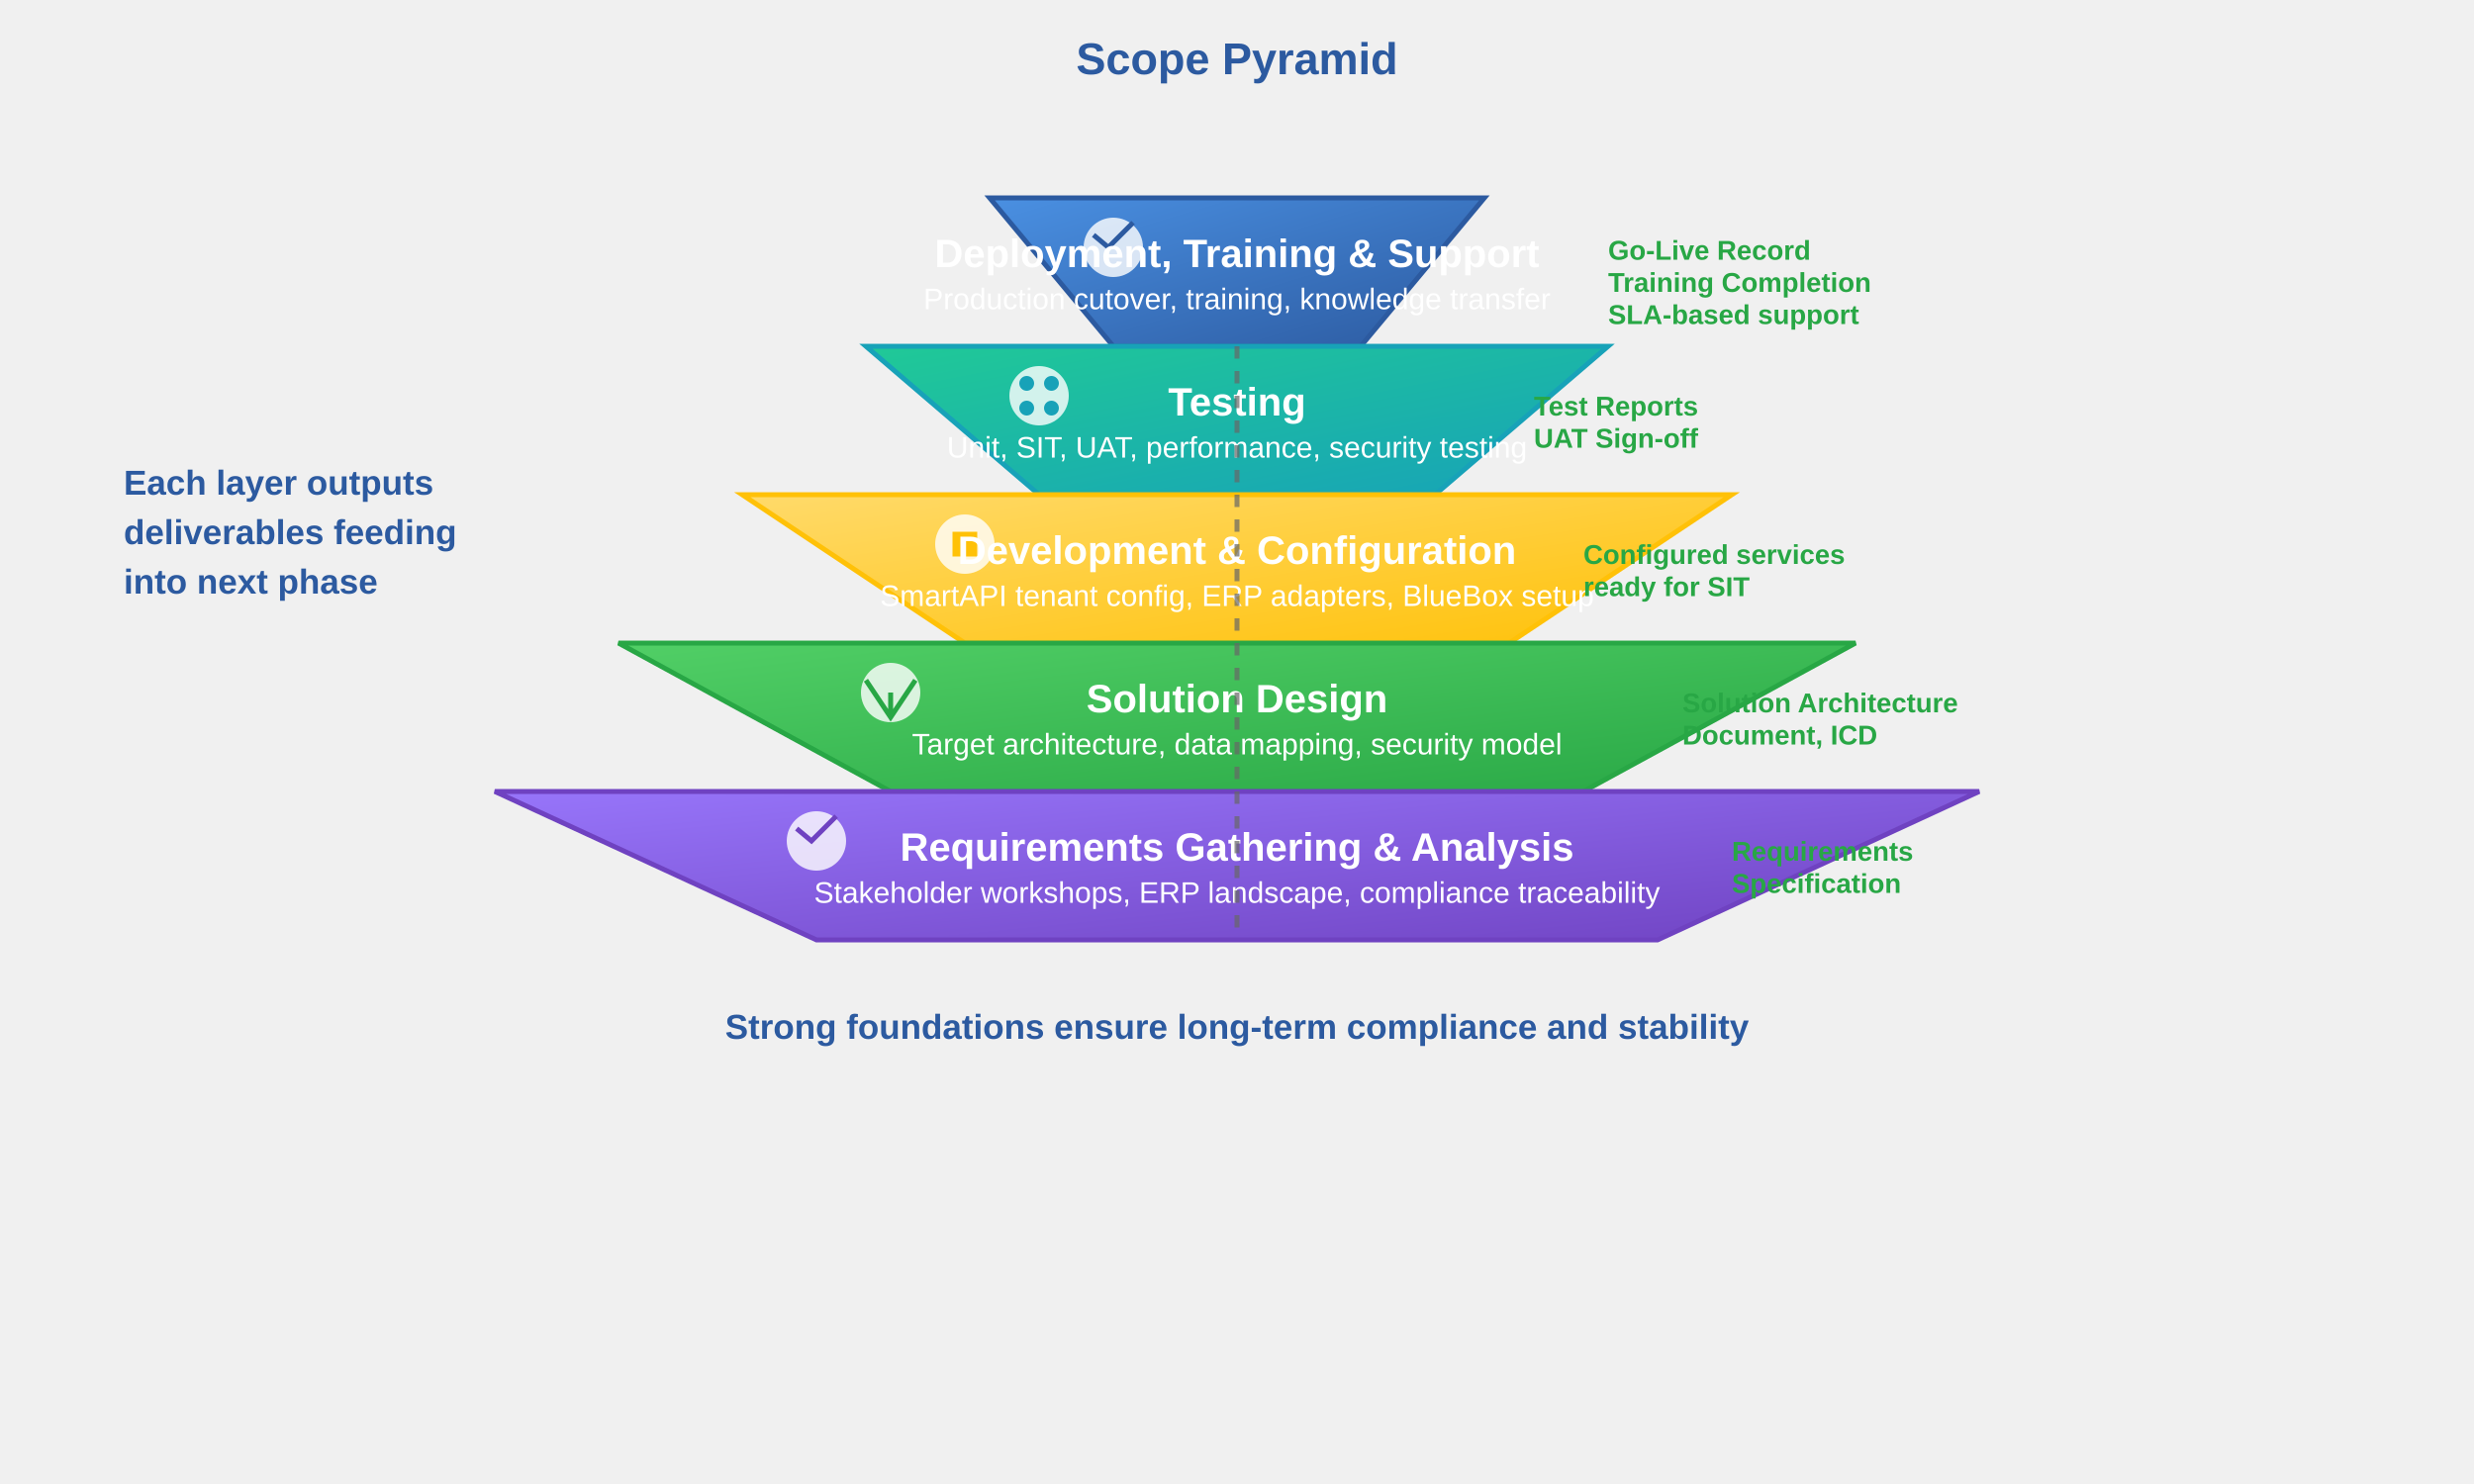
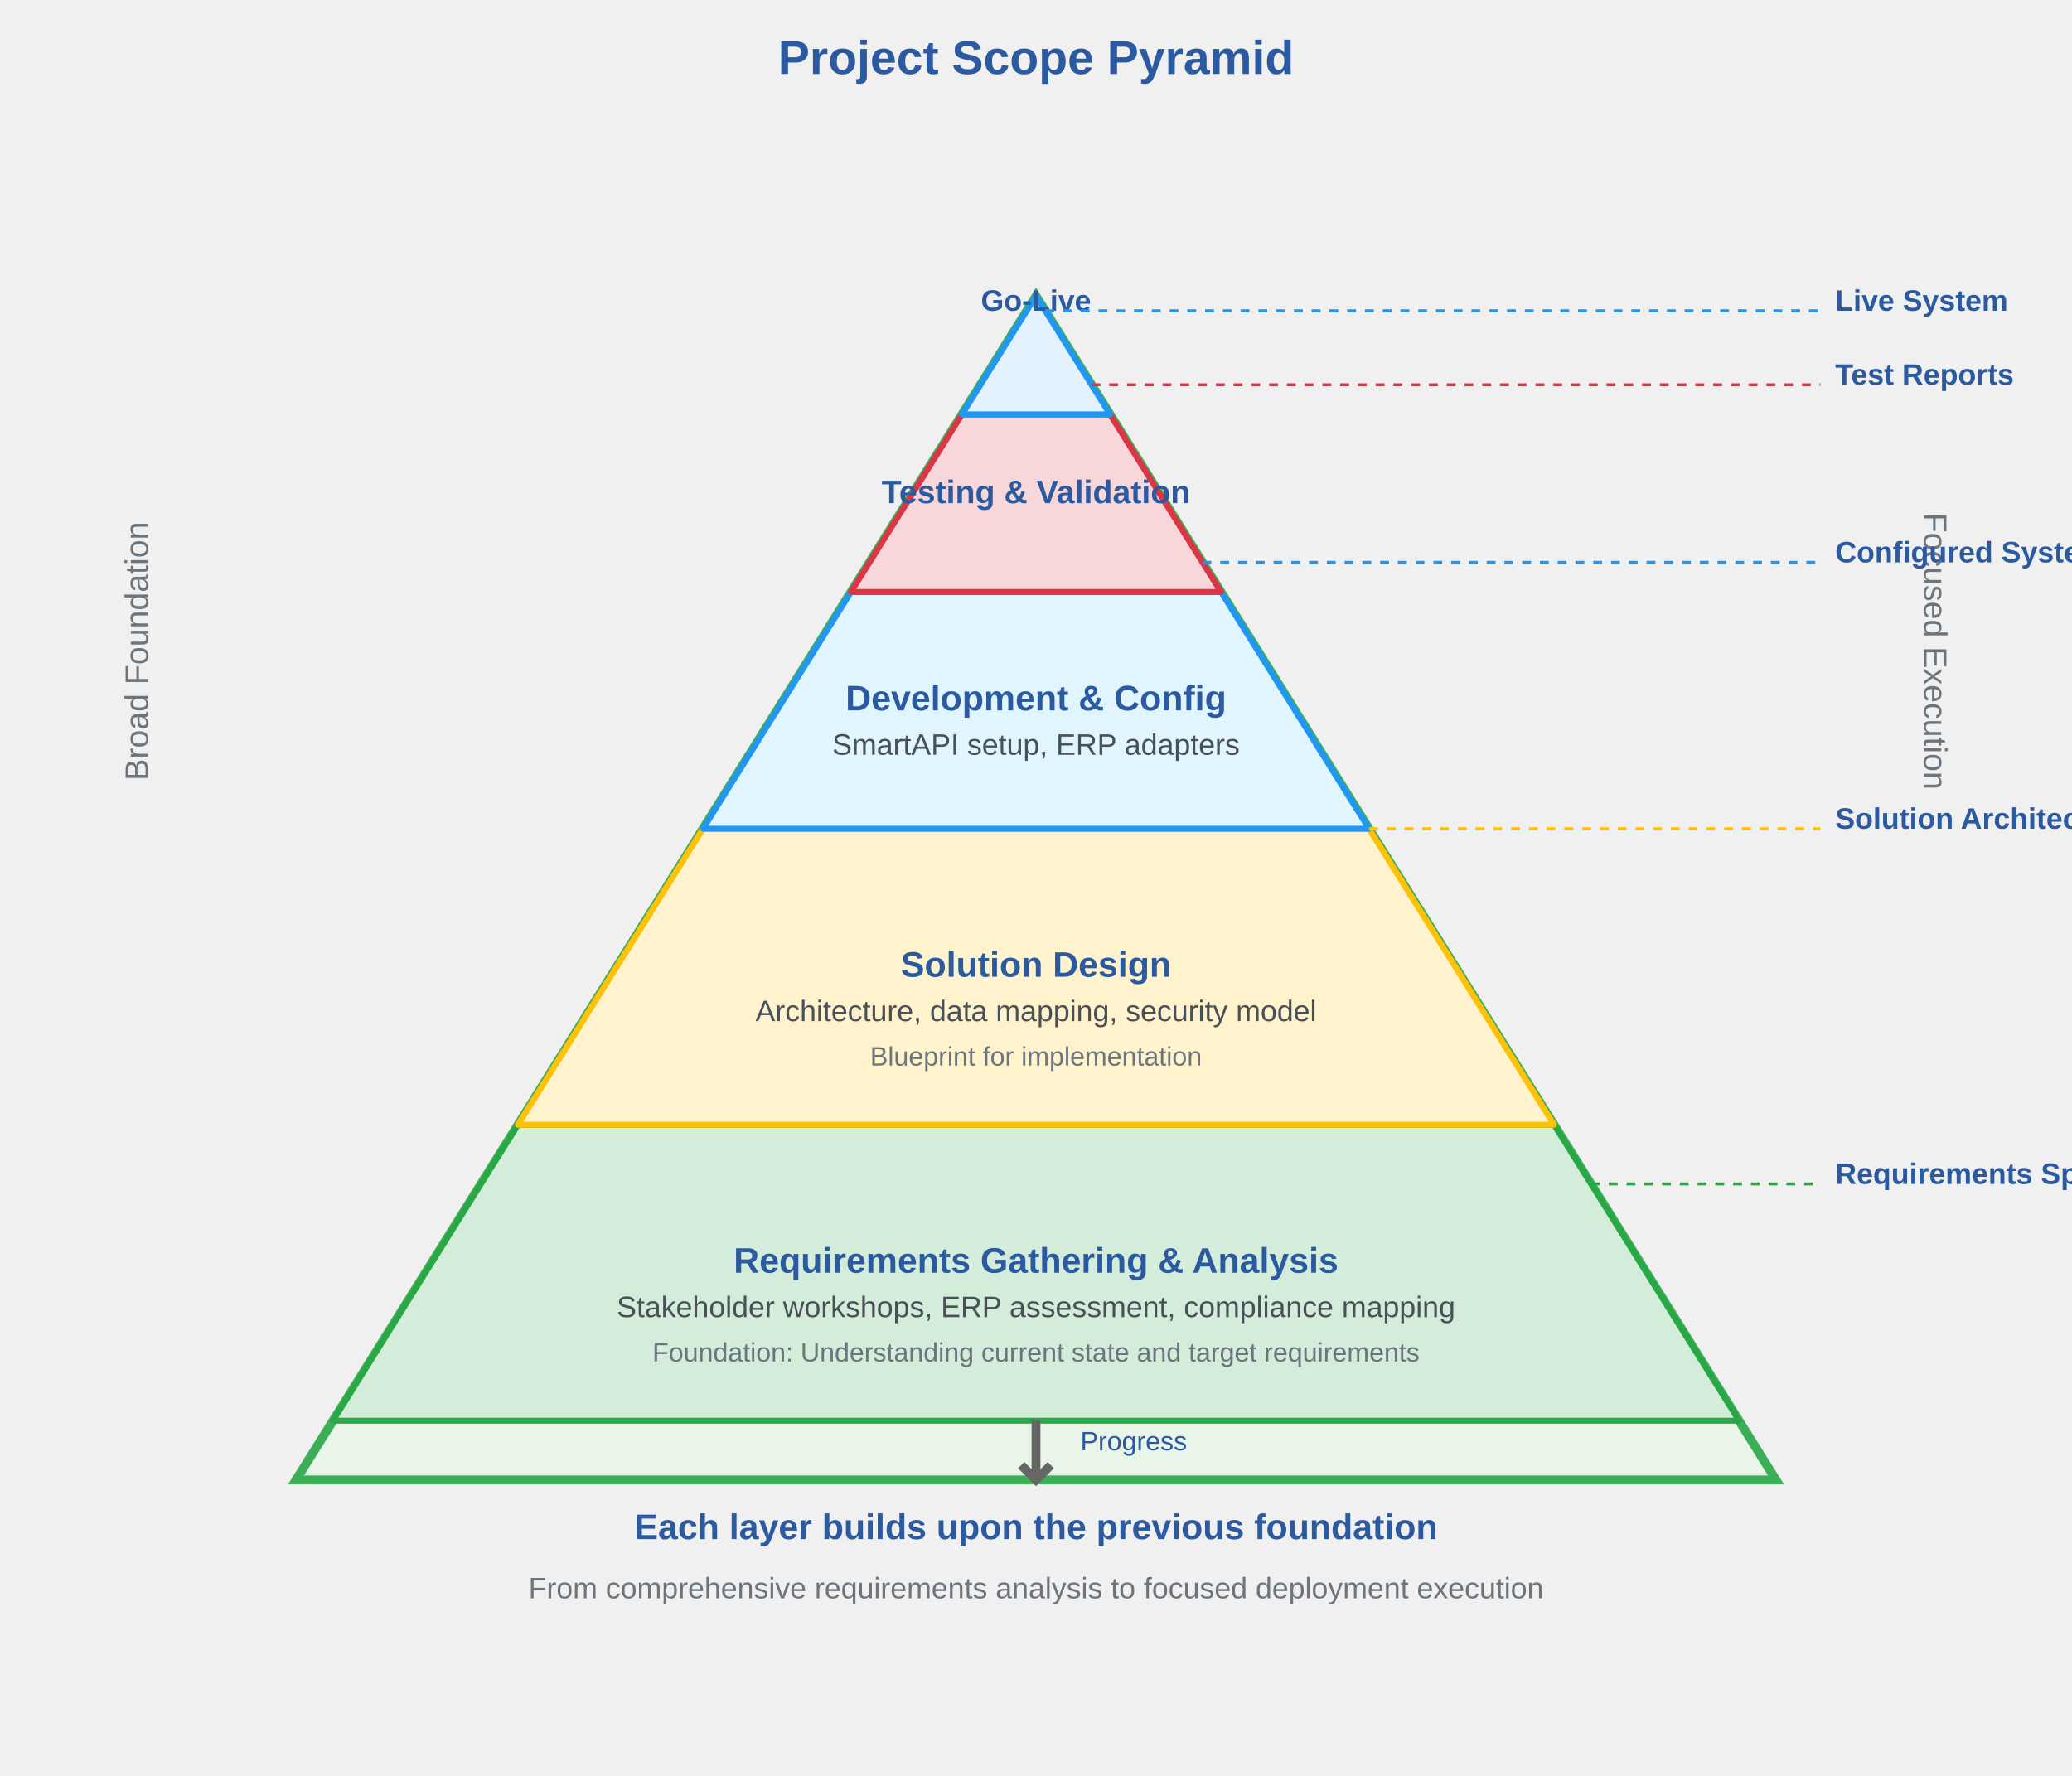
- <svg xmlns="http://www.w3.org/2000/svg" viewBox="0 0 1000 600">
-   <defs>
-     <style>
-       .title-text { font-family: 'Arial', sans-serif; font-size: 18px; font-weight: bold; fill: #2c5aa0; }
-       .layer-title { font-family: 'Arial', sans-serif; font-size: 16px; font-weight: bold; fill: white; }
-       .layer-desc { font-family: 'Arial', sans-serif; font-size: 12px; fill: white; }
-       .deliverable-text { font-family: 'Arial', sans-serif; font-size: 11px; fill: #28a745; font-weight: bold; }
-       .foundation-text { font-family: 'Arial', sans-serif; font-size: 14px; fill: #2c5aa0; font-weight: bold; }
-       
-       .layer-5 { fill: url(#layer5Gradient); stroke: #2c5aa0; stroke-width: 2; }
-       .layer-4 { fill: url(#layer4Gradient); stroke: #17a2b8; stroke-width: 2; }
-       .layer-3 { fill: url(#layer3Gradient); stroke: #ffc107; stroke-width: 2; }
-       .layer-2 { fill: url(#layer2Gradient); stroke: #28a745; stroke-width: 2; }
-       .layer-1 { fill: url(#layer1Gradient); stroke: #6f42c1; stroke-width: 2; }
-     </style>
-     <linearGradient id="layer5Gradient" x1="0%" y1="0%" x2="100%" y2="100%">
-       <stop offset="0%" style="stop-color:#4a90e2;stop-opacity:1" />
-       <stop offset="100%" style="stop-color:#2c5aa0;stop-opacity:1" />
-     </linearGradient>
-     <linearGradient id="layer4Gradient" x1="0%" y1="0%" x2="100%" y2="100%">
-       <stop offset="0%" style="stop-color:#20c997;stop-opacity:1" />
-       <stop offset="100%" style="stop-color:#17a2b8;stop-opacity:1" />
-     </linearGradient>
-     <linearGradient id="layer3Gradient" x1="0%" y1="0%" x2="100%" y2="100%">
-       <stop offset="0%" style="stop-color:#ffda6a;stop-opacity:1" />
-       <stop offset="100%" style="stop-color:#ffc107;stop-opacity:1" />
-     </linearGradient>
-     <linearGradient id="layer2Gradient" x1="0%" y1="0%" x2="100%" y2="100%">
-       <stop offset="0%" style="stop-color:#51cf66;stop-opacity:1" />
-       <stop offset="100%" style="stop-color:#28a745;stop-opacity:1" />
-     </linearGradient>
-     <linearGradient id="layer1Gradient" x1="0%" y1="0%" x2="100%" y2="100%">
-       <stop offset="0%" style="stop-color:#9775fa;stop-opacity:1" />
-       <stop offset="100%" style="stop-color:#6f42c1;stop-opacity:1" />
-     </linearGradient>
-   </defs>
-   <text x="500" y="30" text-anchor="middle" class="title-text">Scope Pyramid</text>
-   <polygon points="400,80 600,80 550,140 450,140" class="layer-5" />
-   <circle cx="450" cy="100" r="12" fill="white" opacity="0.8" />
-   <path d="M442 95 L448 100 L458 90" stroke="#2c5aa0" stroke-width="2" fill="none" />
-   <text x="500" y="108" text-anchor="middle" class="layer-title">Deployment, Training &amp; Support</text>
-   <text x="500" y="125" text-anchor="middle" class="layer-desc">Production cutover, training, knowledge transfer</text>
-   <polygon points="350,140 650,140 580,200 420,200" class="layer-4" />
-   <circle cx="420" cy="160" r="12" fill="white" opacity="0.8" />
-   <circle cx="415" cy="155" r="3" fill="#17a2b8" />
-   <circle cx="425" cy="155" r="3" fill="#17a2b8" />
-   <circle cx="415" cy="165" r="3" fill="#17a2b8" />
-   <circle cx="425" cy="165" r="3" fill="#17a2b8" />
-   <text x="500" y="168" text-anchor="middle" class="layer-title">Testing</text>
-   <text x="500" y="185" text-anchor="middle" class="layer-desc">Unit, SIT, UAT, performance, security testing</text>
-   <polygon points="300,200 700,200 610,260 390,260" class="layer-3" />
-   <circle cx="390" cy="220" r="12" fill="white" opacity="0.8" />
-   <rect x="385" y="215" width="10" height="10" fill="#ffc107" />
-   <text x="500" y="228" text-anchor="middle" class="layer-title">Development &amp; Configuration</text>
-   <text x="500" y="245" text-anchor="middle" class="layer-desc">SmartAPI tenant config, ERP adapters, BlueBox setup</text>
-   <polygon points="250,260 750,260 640,320 360,320" class="layer-2" />
-   <circle cx="360" cy="280" r="12" fill="white" opacity="0.8" />
-   <path d="M350 275 L360 290 L370 275 M360 280 L360 290" stroke="#28a745" stroke-width="2" fill="none" />
-   <text x="500" y="288" text-anchor="middle" class="layer-title">Solution Design</text>
-   <text x="500" y="305" text-anchor="middle" class="layer-desc">Target architecture, data mapping, security model</text>
-   <polygon points="200,320 800,320 670,380 330,380" class="layer-1" />
-   <circle cx="330" cy="340" r="12" fill="white" opacity="0.8" />
-   <path d="M322 335 L328 340 L338 330" stroke="#6f42c1" stroke-width="2" fill="none" />
-   <text x="500" y="348" text-anchor="middle" class="layer-title">Requirements Gathering &amp; Analysis</text>
-   <text x="500" y="365" text-anchor="middle" class="layer-desc">Stakeholder workshops, ERP landscape, compliance traceability</text>
-   <text x="650" y="105" class="deliverable-text">Go-Live Record</text>
-   <text x="650" y="118" class="deliverable-text">Training Completion</text>
-   <text x="650" y="131" class="deliverable-text">SLA-based support</text>
-   <text x="620" y="168" class="deliverable-text">Test Reports</text>
-   <text x="620" y="181" class="deliverable-text">UAT Sign-off</text>
-   <text x="640" y="228" class="deliverable-text">Configured services</text>
-   <text x="640" y="241" class="deliverable-text">ready for SIT</text>
-   <text x="680" y="288" class="deliverable-text">Solution Architecture</text>
-   <text x="680" y="301" class="deliverable-text">Document, ICD</text>
-   <text x="700" y="348" class="deliverable-text">Requirements</text>
-   <text x="700" y="361" class="deliverable-text">Specification</text>
-   <text x="500" y="420" text-anchor="middle" class="foundation-text">Strong foundations ensure long-term compliance and stability</text>
-   <path d="M500 140 L500 200" stroke="#666" stroke-width="2" stroke-dasharray="5,5" opacity="0.7" />
-   <path d="M500 200 L500 260" stroke="#666" stroke-width="2" stroke-dasharray="5,5" opacity="0.7" />
-   <path d="M500 260 L500 320" stroke="#666" stroke-width="2" stroke-dasharray="5,5" opacity="0.7" />
-   <path d="M500 320 L500 380" stroke="#666" stroke-width="2" stroke-dasharray="5,5" opacity="0.7" />
-   <text x="50" y="200" class="foundation-text">Each layer outputs</text>
-   <text x="50" y="220" class="foundation-text">deliverables feeding</text>
-   <text x="50" y="240" class="foundation-text">into next phase</text>
+ <svg xmlns="http://www.w3.org/2000/svg" width="700" height="600" viewBox="0 0 700 600" shape-rendering="geometricPrecision">
+   <style>
+     text { font-family: Arial, sans-serif; fill:#2c5aa0 }
+     .sub { fill:#495057 }
+     .note { fill:#6c757d }
+     .band { stroke-linejoin:round }
+   </style>
+   <text x="350" y="25" text-anchor="middle" font-size="16" font-weight="bold">Project Scope Pyramid</text>
+   <polygon points="100,500 600,500 350,100" fill="#e8f5e8" opacity="0.9" stroke="#28a745" stroke-width="3" />
+   <polygon class="band" fill="#d4edda" stroke="#28a745" stroke-width="2" points="112.5,480 587.5,480 525,380 175,380" />
+   <text x="350" y="430" text-anchor="middle" font-size="12" font-weight="bold">Requirements Gathering &amp; Analysis</text>
+   <text x="350" y="445" text-anchor="middle" font-size="10" class="sub">Stakeholder workshops, ERP assessment, compliance mapping</text>
+   <text x="350" y="460" text-anchor="middle" font-size="9" class="note">Foundation: Understanding current state and target requirements</text>
+   <polygon class="band" fill="#fff3cd" stroke="#ffc107" stroke-width="2" points="175,380 525,380 462.5,280 237.5,280" />
+   <text x="350" y="330" text-anchor="middle" font-size="12" font-weight="bold">Solution Design</text>
+   <text x="350" y="345" text-anchor="middle" font-size="10" class="sub">Architecture, data mapping, security model</text>
+   <text x="350" y="360" text-anchor="middle" font-size="9" class="note">Blueprint for implementation</text>
+   <polygon class="band" fill="#e1f5fe" stroke="#2196f3" stroke-width="2" points="237.5,280 462.5,280 412.5,200 287.5,200" />
+   <text x="350" y="240" text-anchor="middle" font-size="12" font-weight="bold">Development &amp; Config</text>
+   <text x="350" y="255" text-anchor="middle" font-size="10" class="sub">SmartAPI setup, ERP adapters</text>
+   <polygon class="band" fill="#f8d7da" stroke="#dc3545" stroke-width="2" points="287.5,200 412.5,200 375,140 325,140" />
+   <text x="350" y="170" text-anchor="middle" font-size="11" font-weight="bold">Testing &amp; Validation</text>
+   <polygon class="band" fill="#e3f2fd" stroke="#2196f3" stroke-width="2" points="325,140 375,140 350,100" />
+   <text x="350" y="105" text-anchor="middle" font-size="10" font-weight="bold">Go-Live</text>
+   <text x="50" y="220" text-anchor="middle" font-size="11" class="note" transform="rotate(-90 50 220)">Broad Foundation</text>
+   <text x="650" y="220" text-anchor="middle" font-size="11" class="note" transform="rotate(90 650 220)">Focused Execution</text>
+   <text x="620" y="400" text-anchor="start" font-size="10" font-weight="bold" fill="#28a745">Requirements Spec</text>
+   <text x="620" y="280" text-anchor="start" font-size="10" font-weight="bold" fill="#ffc107">Solution Architecture</text>
+   <text x="620" y="190" text-anchor="start" font-size="10" font-weight="bold" fill="#2196f3">Configured System</text>
+   <text x="620" y="130" text-anchor="start" font-size="10" font-weight="bold" fill="#dc3545">Test Reports</text>
+   <text x="620" y="105" text-anchor="start" font-size="10" font-weight="bold" fill="#2196f3">Live System</text>
+   <path d="M 537.5 400 L 615 400" stroke="#28a745" stroke-width="1" stroke-dasharray="3 3" />
+   <path d="M 462.5 280 L 615 280" stroke="#ffc107" stroke-width="1" stroke-dasharray="3 3" />
+   <path d="M 406.25 190 L 615 190" stroke="#2196f3" stroke-width="1" stroke-dasharray="3 3" />
+   <path d="M 368.75 130 L 615 130" stroke="#dc3545" stroke-width="1" stroke-dasharray="3 3" />
+   <path d="M 353.125 105 L 615 105" stroke="#2196f3" stroke-width="1" stroke-dasharray="3 3" />
+   <text x="350" y="520" text-anchor="middle" font-size="12" font-weight="bold">Each layer builds upon the previous foundation</text>
+   <text x="350" y="540" text-anchor="middle" font-size="10" class="note">From comprehensive requirements analysis to focused deployment execution</text>
+   <path d="M 350 480 L 350 500" stroke="#666" stroke-width="3" fill="none" />
+   <path d="M 345 495 L 350 500 L 355 495" stroke="#666" stroke-width="3" fill="none" />
+   <text x="365" y="490" text-anchor="start" font-size="9" fill="#666">Progress</text>
</svg>
